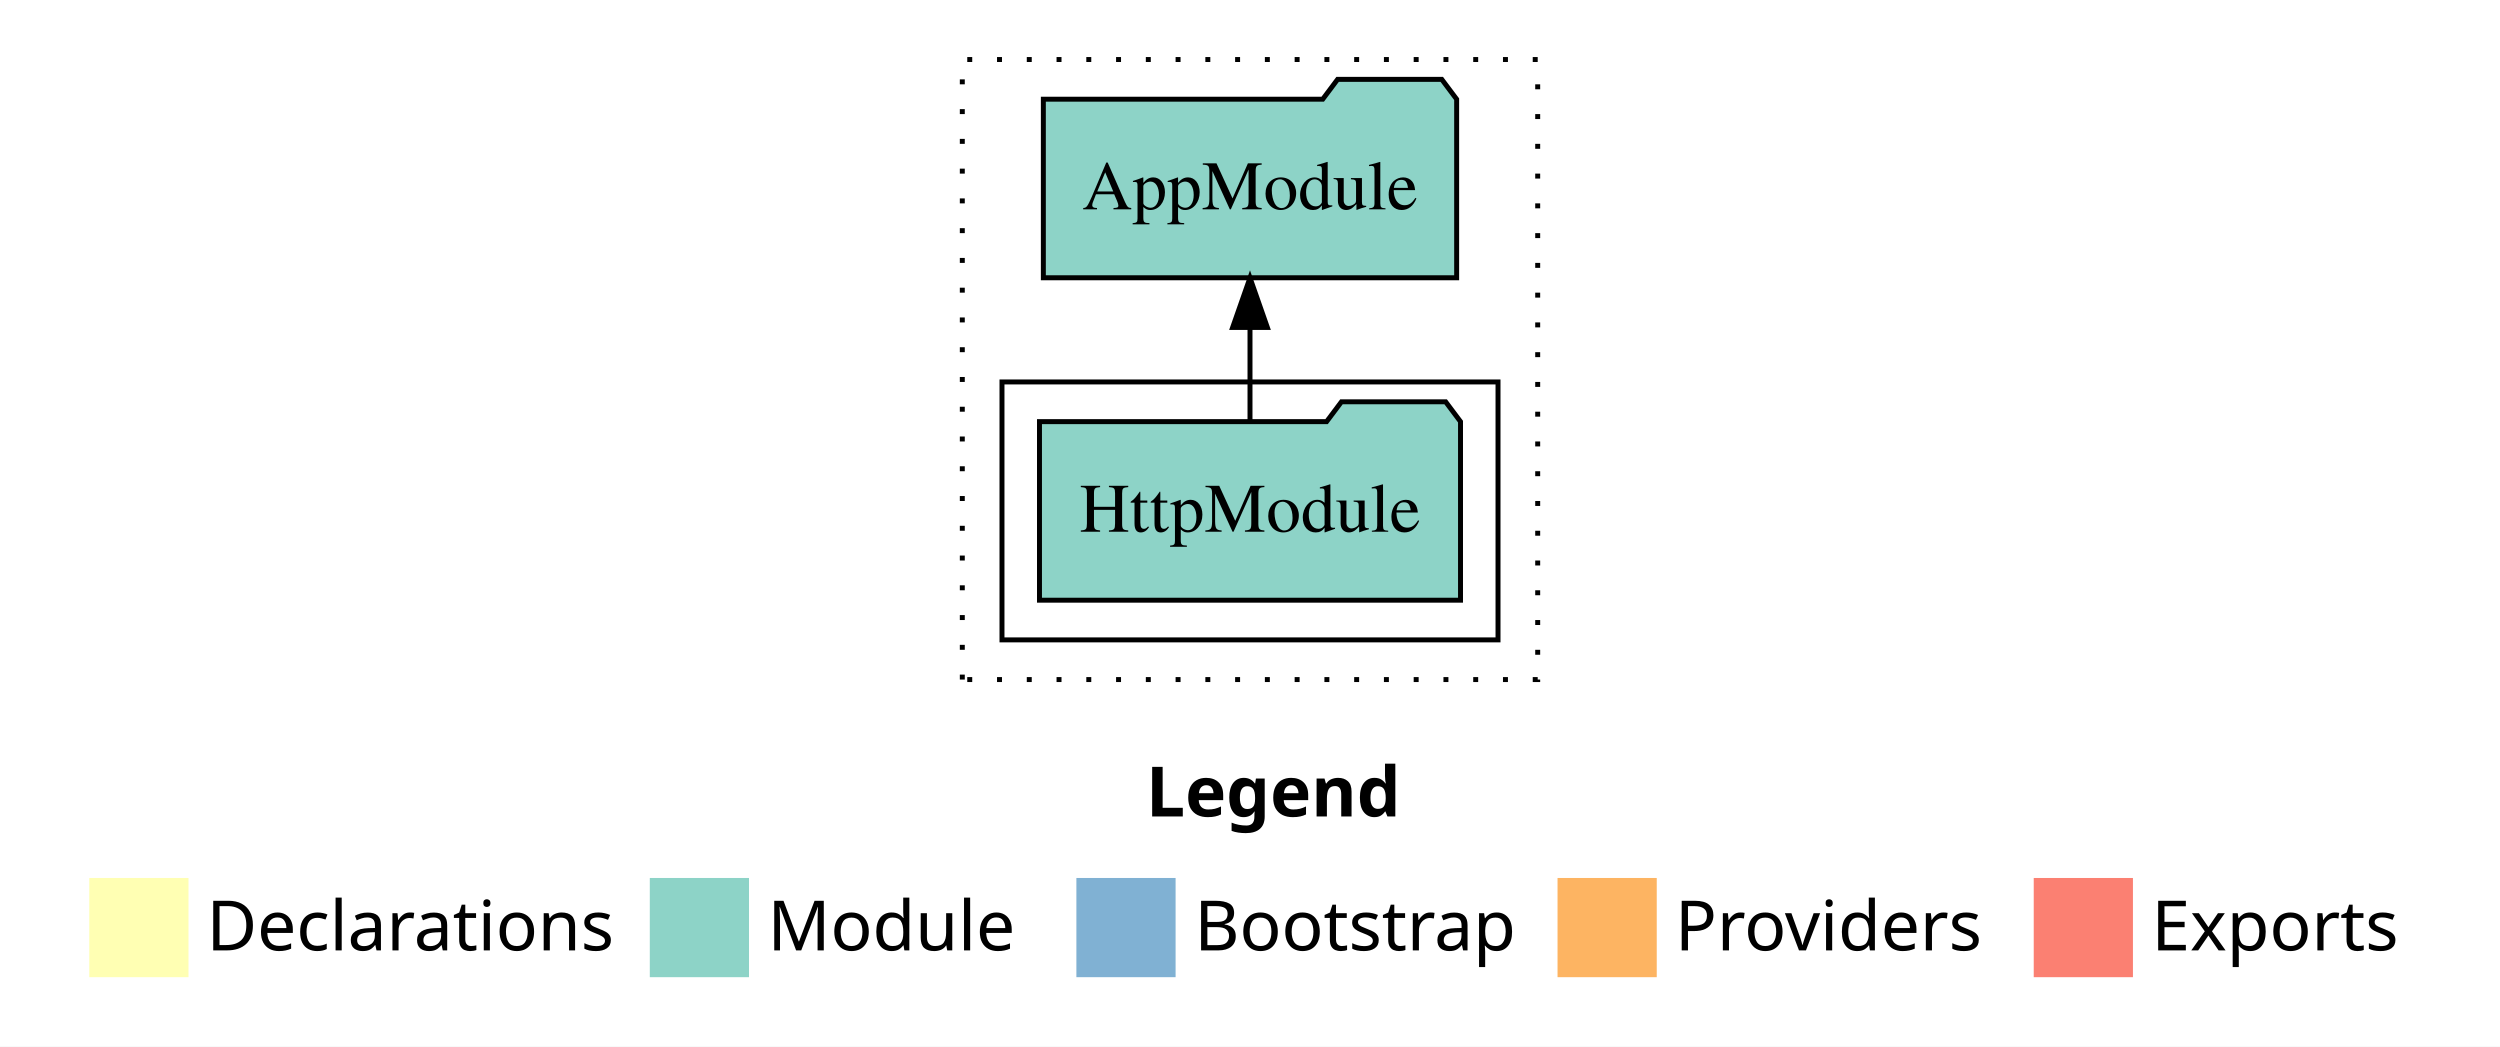
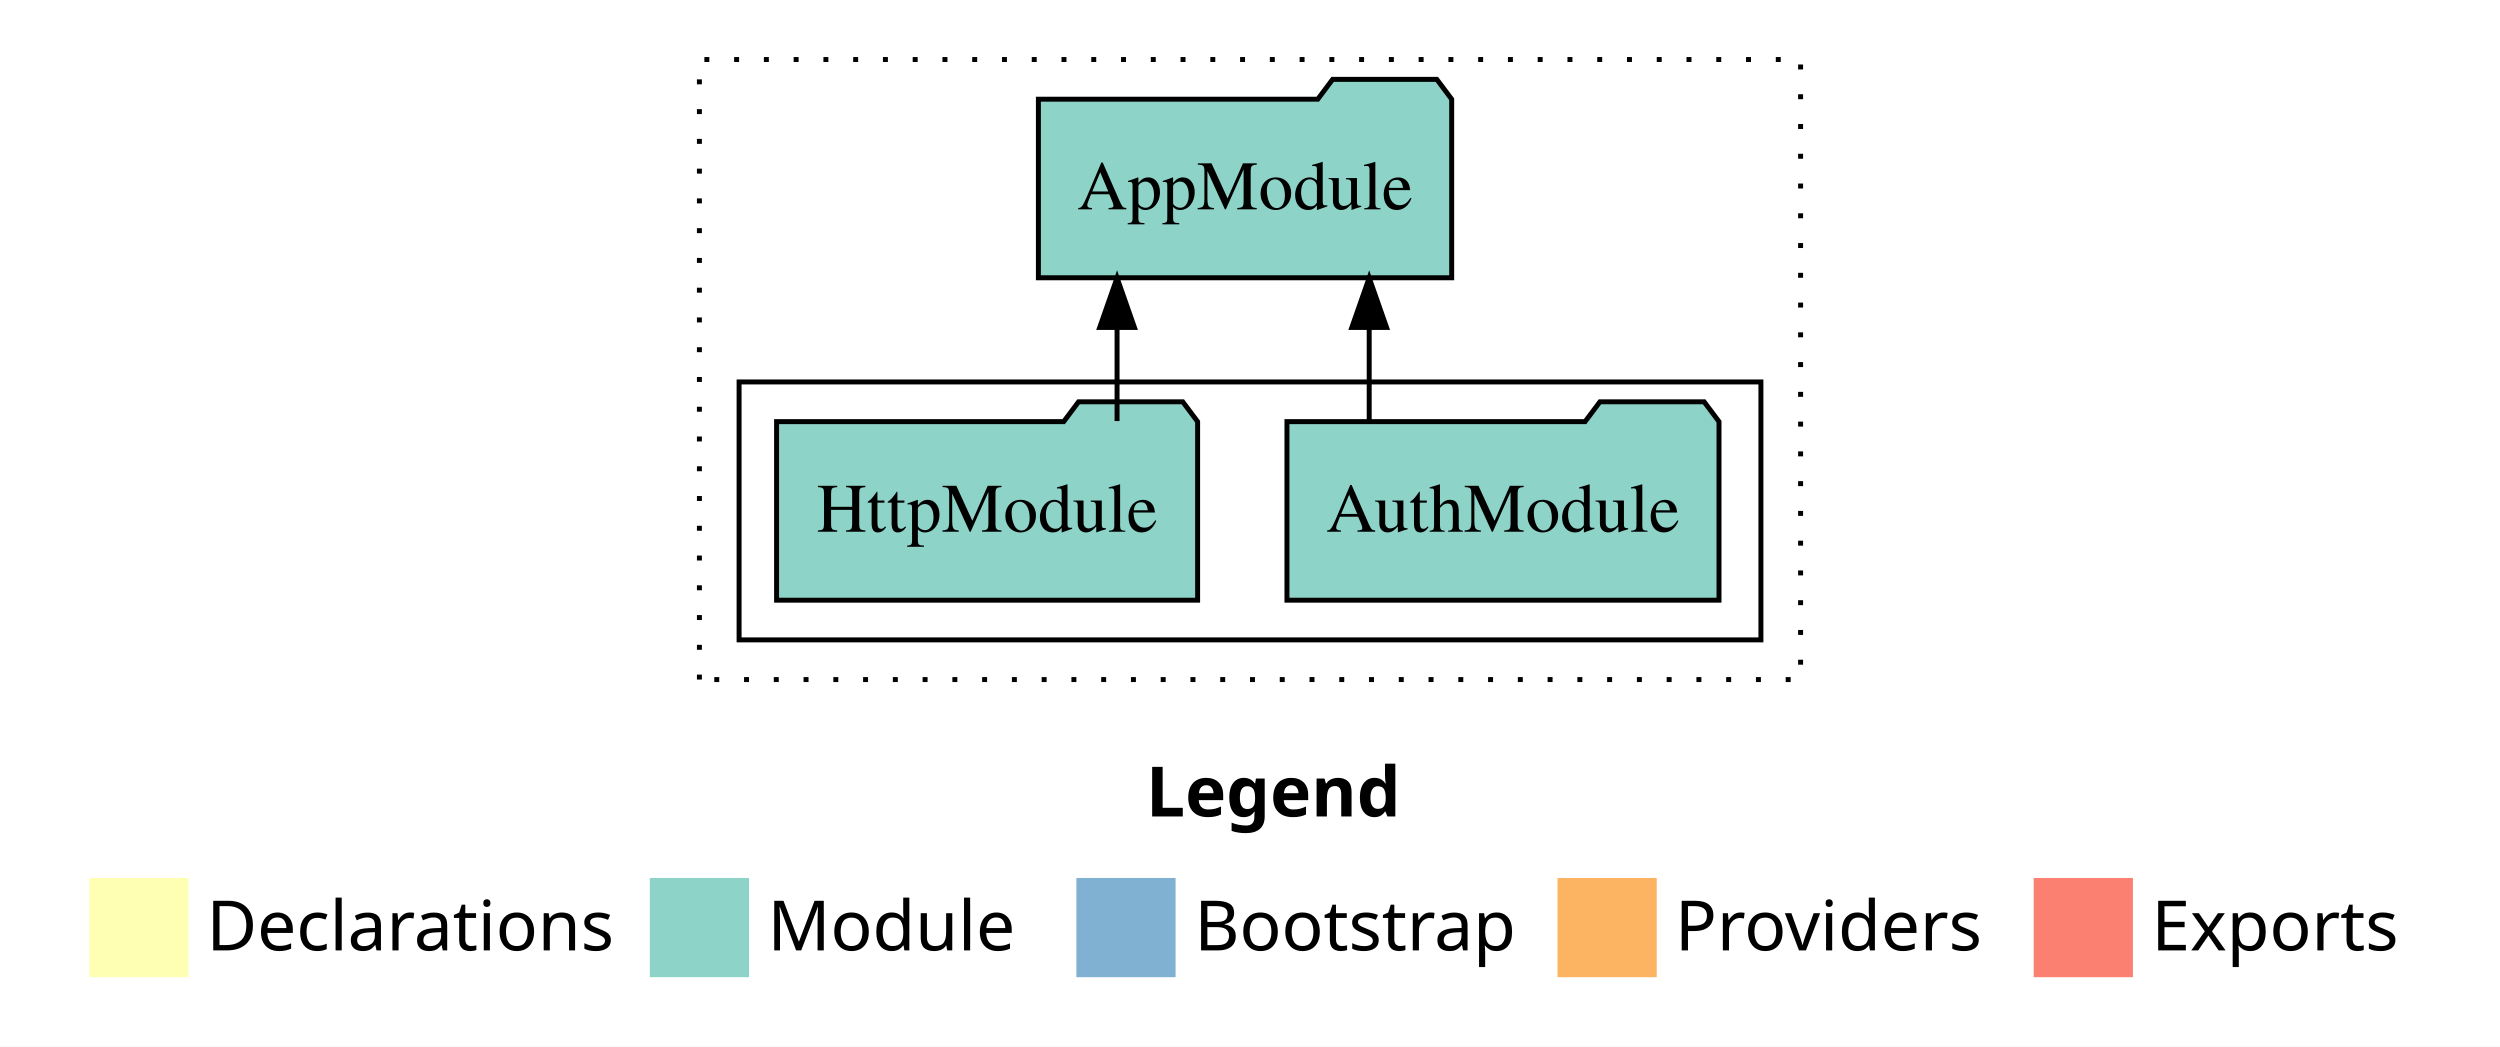
<svg xmlns="http://www.w3.org/2000/svg" width="504pt" height="211pt" viewBox="0.00 0.00 504.00 211.00">
  <g id="graph0" class="graph" transform="scale(1 1) rotate(0) translate(4 207)">
    <polygon fill="white" stroke="transparent" points="-4,4 -4,-207 500,-207 500,4 -4,4" />
    <text text-anchor="start" x="227.01" y="-42.4" font-family="Times-12" font-weight="bold" font-size="14.00">Legend</text>
    <polygon fill="#ffffb3" stroke="transparent" points="14,-10 14,-30 34,-30 34,-10 14,-10" />
    <text text-anchor="start" x="37.63" y="-15.4" font-family="Times-12" font-size="14.00">  Declarations</text>
    <polygon fill="#8dd3c7" stroke="transparent" points="127,-10 127,-30 147,-30 147,-10 127,-10" />
    <text text-anchor="start" x="150.73" y="-15.4" font-family="Times-12" font-size="14.00">  Module</text>
    <polygon fill="#80b1d3" stroke="transparent" points="213,-10 213,-30 233,-30 233,-10 213,-10" />
    <text text-anchor="start" x="236.78" y="-15.4" font-family="Times-12" font-size="14.00">  Bootstrap</text>
    <polygon fill="#fdb462" stroke="transparent" points="310,-10 310,-30 330,-30 330,-10 310,-10" />
    <text text-anchor="start" x="333.67" y="-15.4" font-family="Times-12" font-size="14.00">  Providers</text>
    <polygon fill="#fb8072" stroke="transparent" points="406,-10 406,-30 426,-30 426,-10 406,-10" />
    <text text-anchor="start" x="429.73" y="-15.4" font-family="Times-12" font-size="14.00">  Exports</text>
    <g id="clust1" class="cluster">
-       <polygon fill="none" stroke="black" stroke-dasharray="1,5" points="190,-70 190,-195 306,-195 306,-70 190,-70" />
+       <polygon fill="none" stroke="black" stroke-dasharray="1,5" points="137,-70 137,-195 359,-195 359,-70 137,-70" />
    </g>
    <g id="clust3" class="cluster">
-       <polygon fill="none" stroke="black" points="198,-78 198,-130 298,-130 298,-78 198,-78" />
+       <polygon fill="none" stroke="black" points="145,-78 145,-130 351,-130 351,-78 145,-78" />
    </g>
    <g id="node1" class="node">
-       <polygon fill="#8dd3c7" stroke="black" points="290.44,-122 287.44,-126 266.44,-126 263.44,-122 205.56,-122 205.56,-86 290.44,-86 290.44,-122" />
-       <text text-anchor="middle" x="248" y="-99.8" font-family="Times,serif" font-size="14.00">HttpModule</text>
+       <polygon fill="#8dd3c7" stroke="black" points="342.55,-122 339.55,-126 318.55,-126 315.55,-122 255.45,-122 255.45,-86 342.55,-86 342.55,-122" />
+       <text text-anchor="middle" x="299" y="-99.8" font-family="Times,serif" font-size="14.00">AuthModule</text>
+     </g>
+     <g id="node3" class="node">
+       <polygon fill="#8dd3c7" stroke="black" points="288.66,-187 285.66,-191 264.66,-191 261.66,-187 205.34,-187 205.34,-151 288.66,-151 288.66,-187" />
+       <text text-anchor="middle" x="247" y="-164.8" font-family="Times,serif" font-size="14.00">AppModule</text>
+     </g>
+     <g id="edge1" class="edge">
+       <path fill="none" stroke="black" d="M272.03,-122.11C272.03,-122.11 272.03,-140.99 272.03,-140.99" />
+       <polygon fill="black" stroke="black" points="268.53,-140.99 272.03,-150.99 275.53,-140.99 268.53,-140.99" />
    </g>
    <g id="node2" class="node">
-       <polygon fill="#8dd3c7" stroke="black" points="289.66,-187 286.66,-191 265.66,-191 262.66,-187 206.34,-187 206.34,-151 289.66,-151 289.66,-187" />
-       <text text-anchor="middle" x="248" y="-164.8" font-family="Times,serif" font-size="14.00">AppModule</text>
+       <polygon fill="#8dd3c7" stroke="black" points="237.44,-122 234.44,-126 213.44,-126 210.44,-122 152.56,-122 152.56,-86 237.44,-86 237.44,-122" />
+       <text text-anchor="middle" x="195" y="-99.8" font-family="Times,serif" font-size="14.00">HttpModule</text>
    </g>
-     <g id="edge1" class="edge">
-       <path fill="none" stroke="black" d="M248,-122.11C248,-122.11 248,-140.99 248,-140.99" />
-       <polygon fill="black" stroke="black" points="244.5,-140.99 248,-150.99 251.5,-140.99 244.5,-140.99" />
+     <g id="edge2" class="edge">
+       <path fill="none" stroke="black" d="M221.2,-122.11C221.2,-122.11 221.2,-140.99 221.2,-140.99" />
+       <polygon fill="black" stroke="black" points="217.7,-140.99 221.2,-150.99 224.7,-140.99 217.7,-140.99" />
    </g>
  </g>
</svg>
